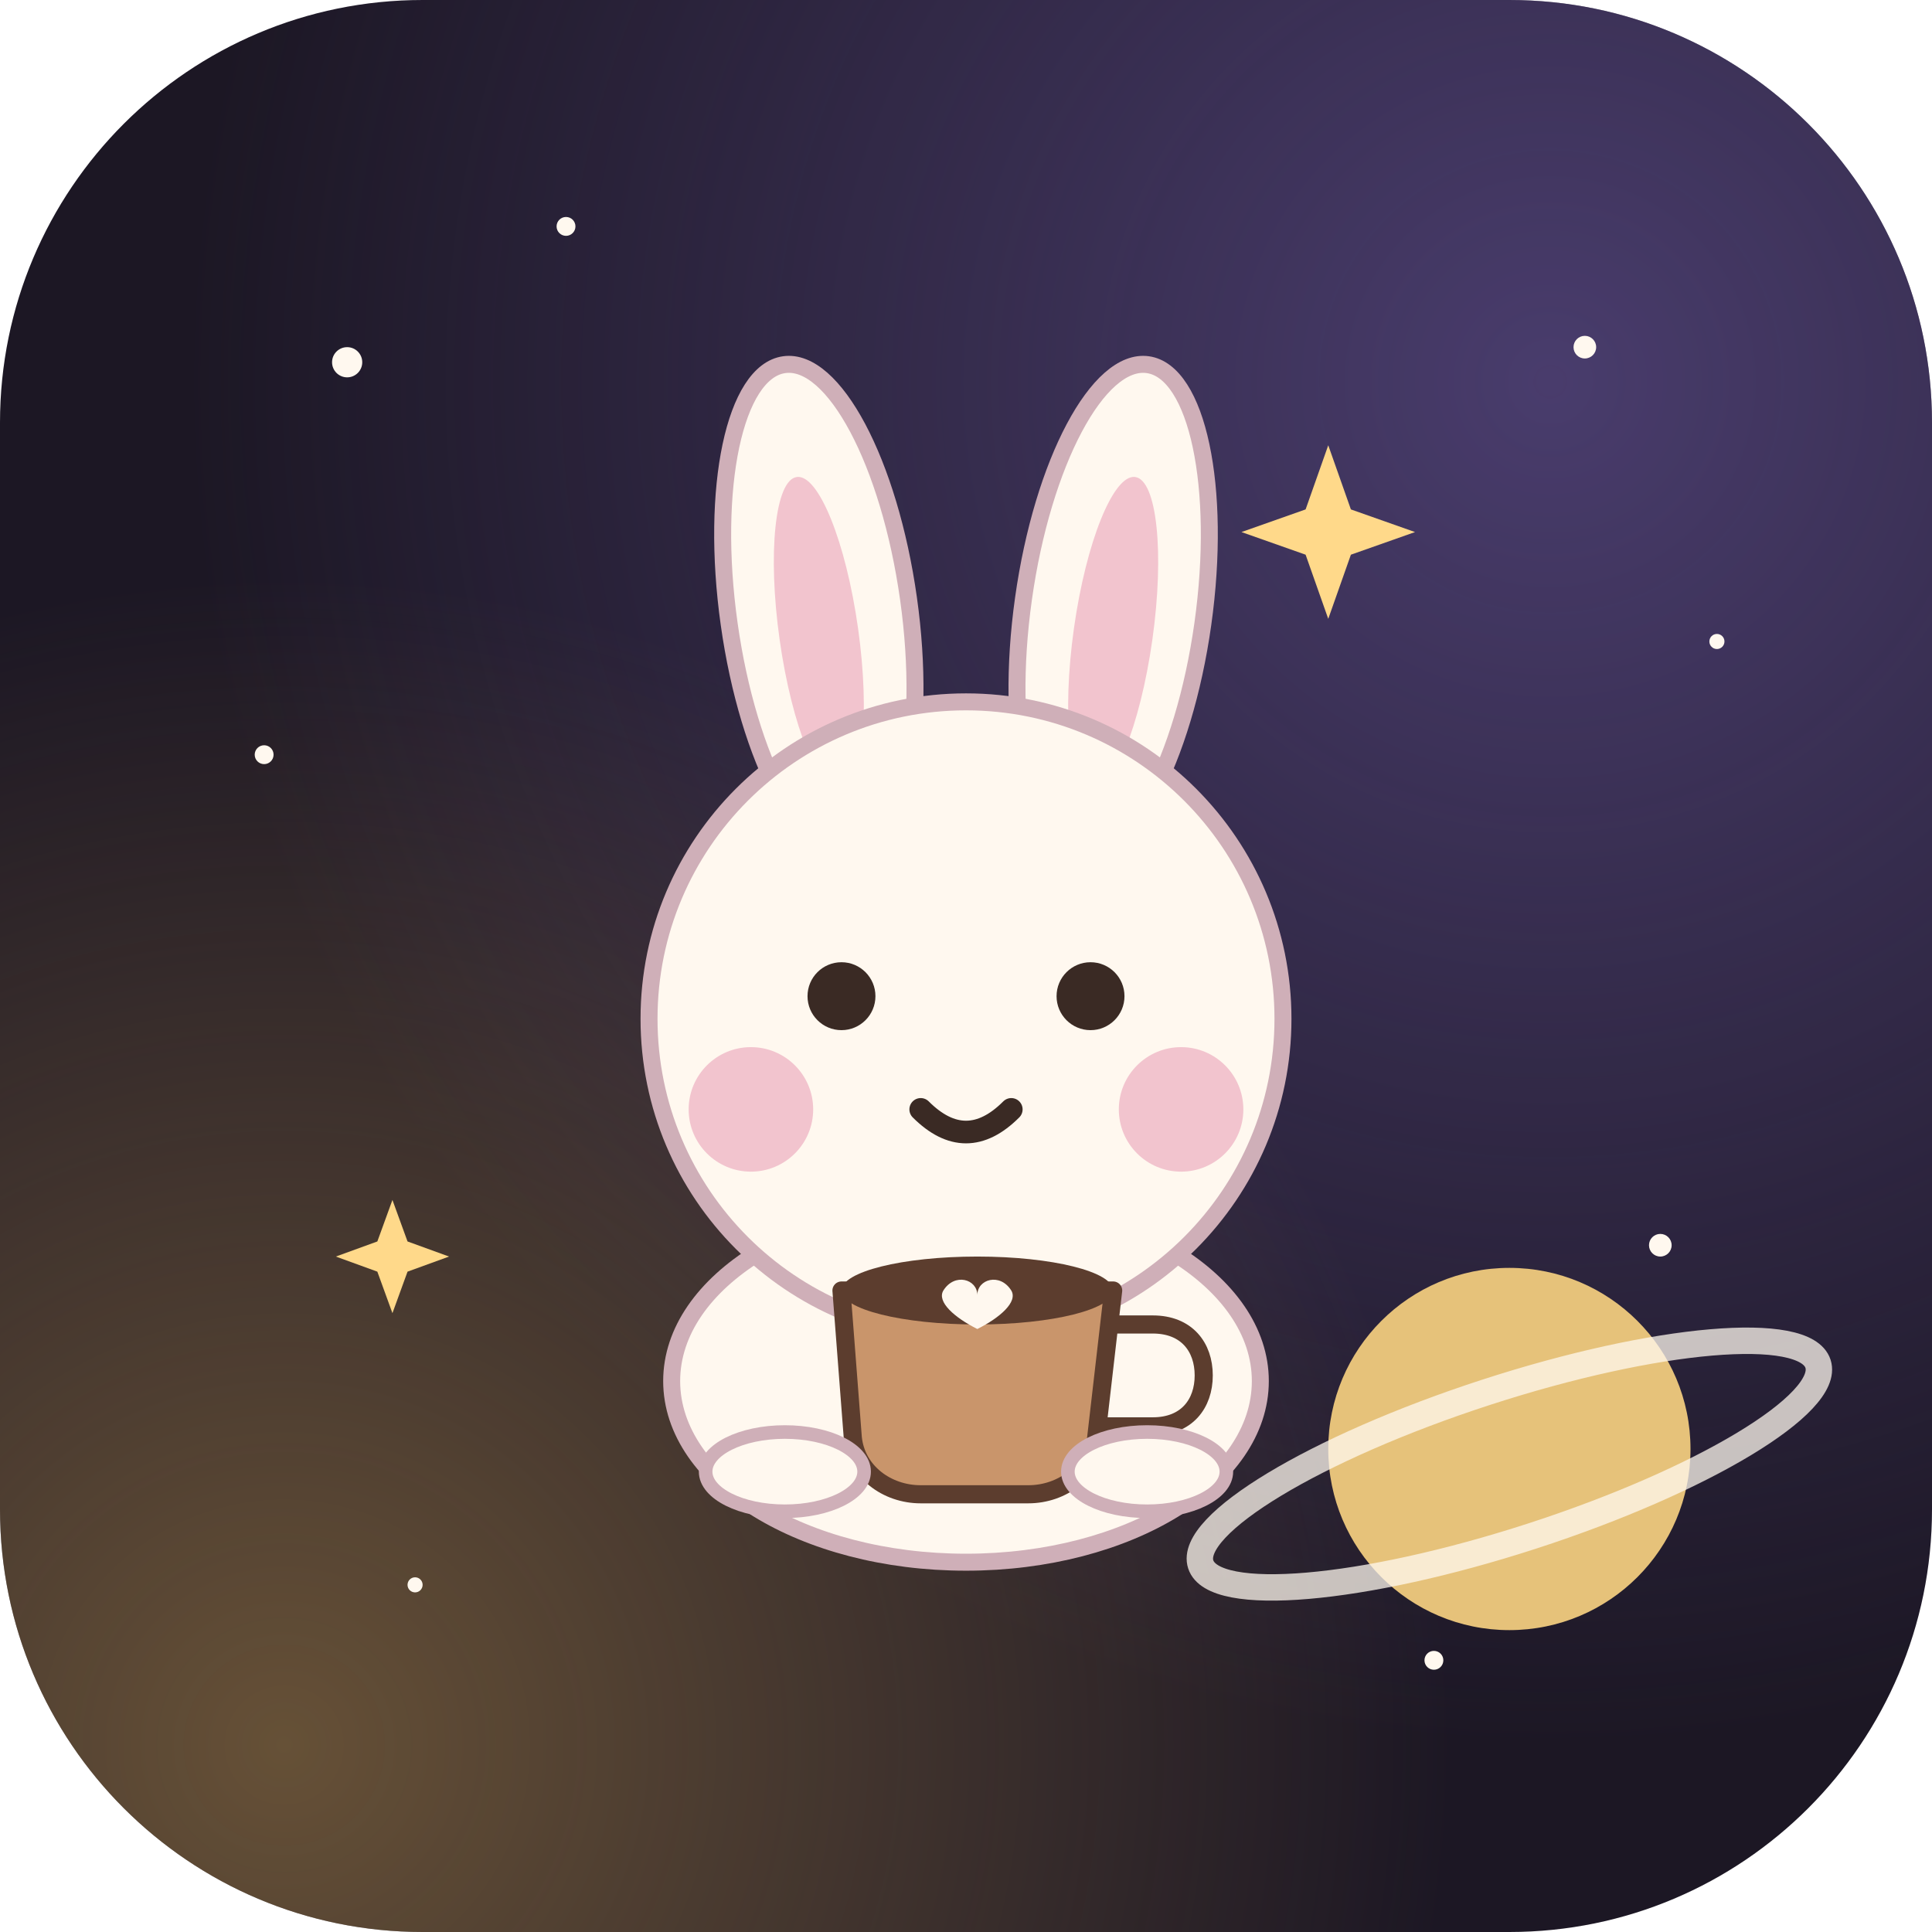
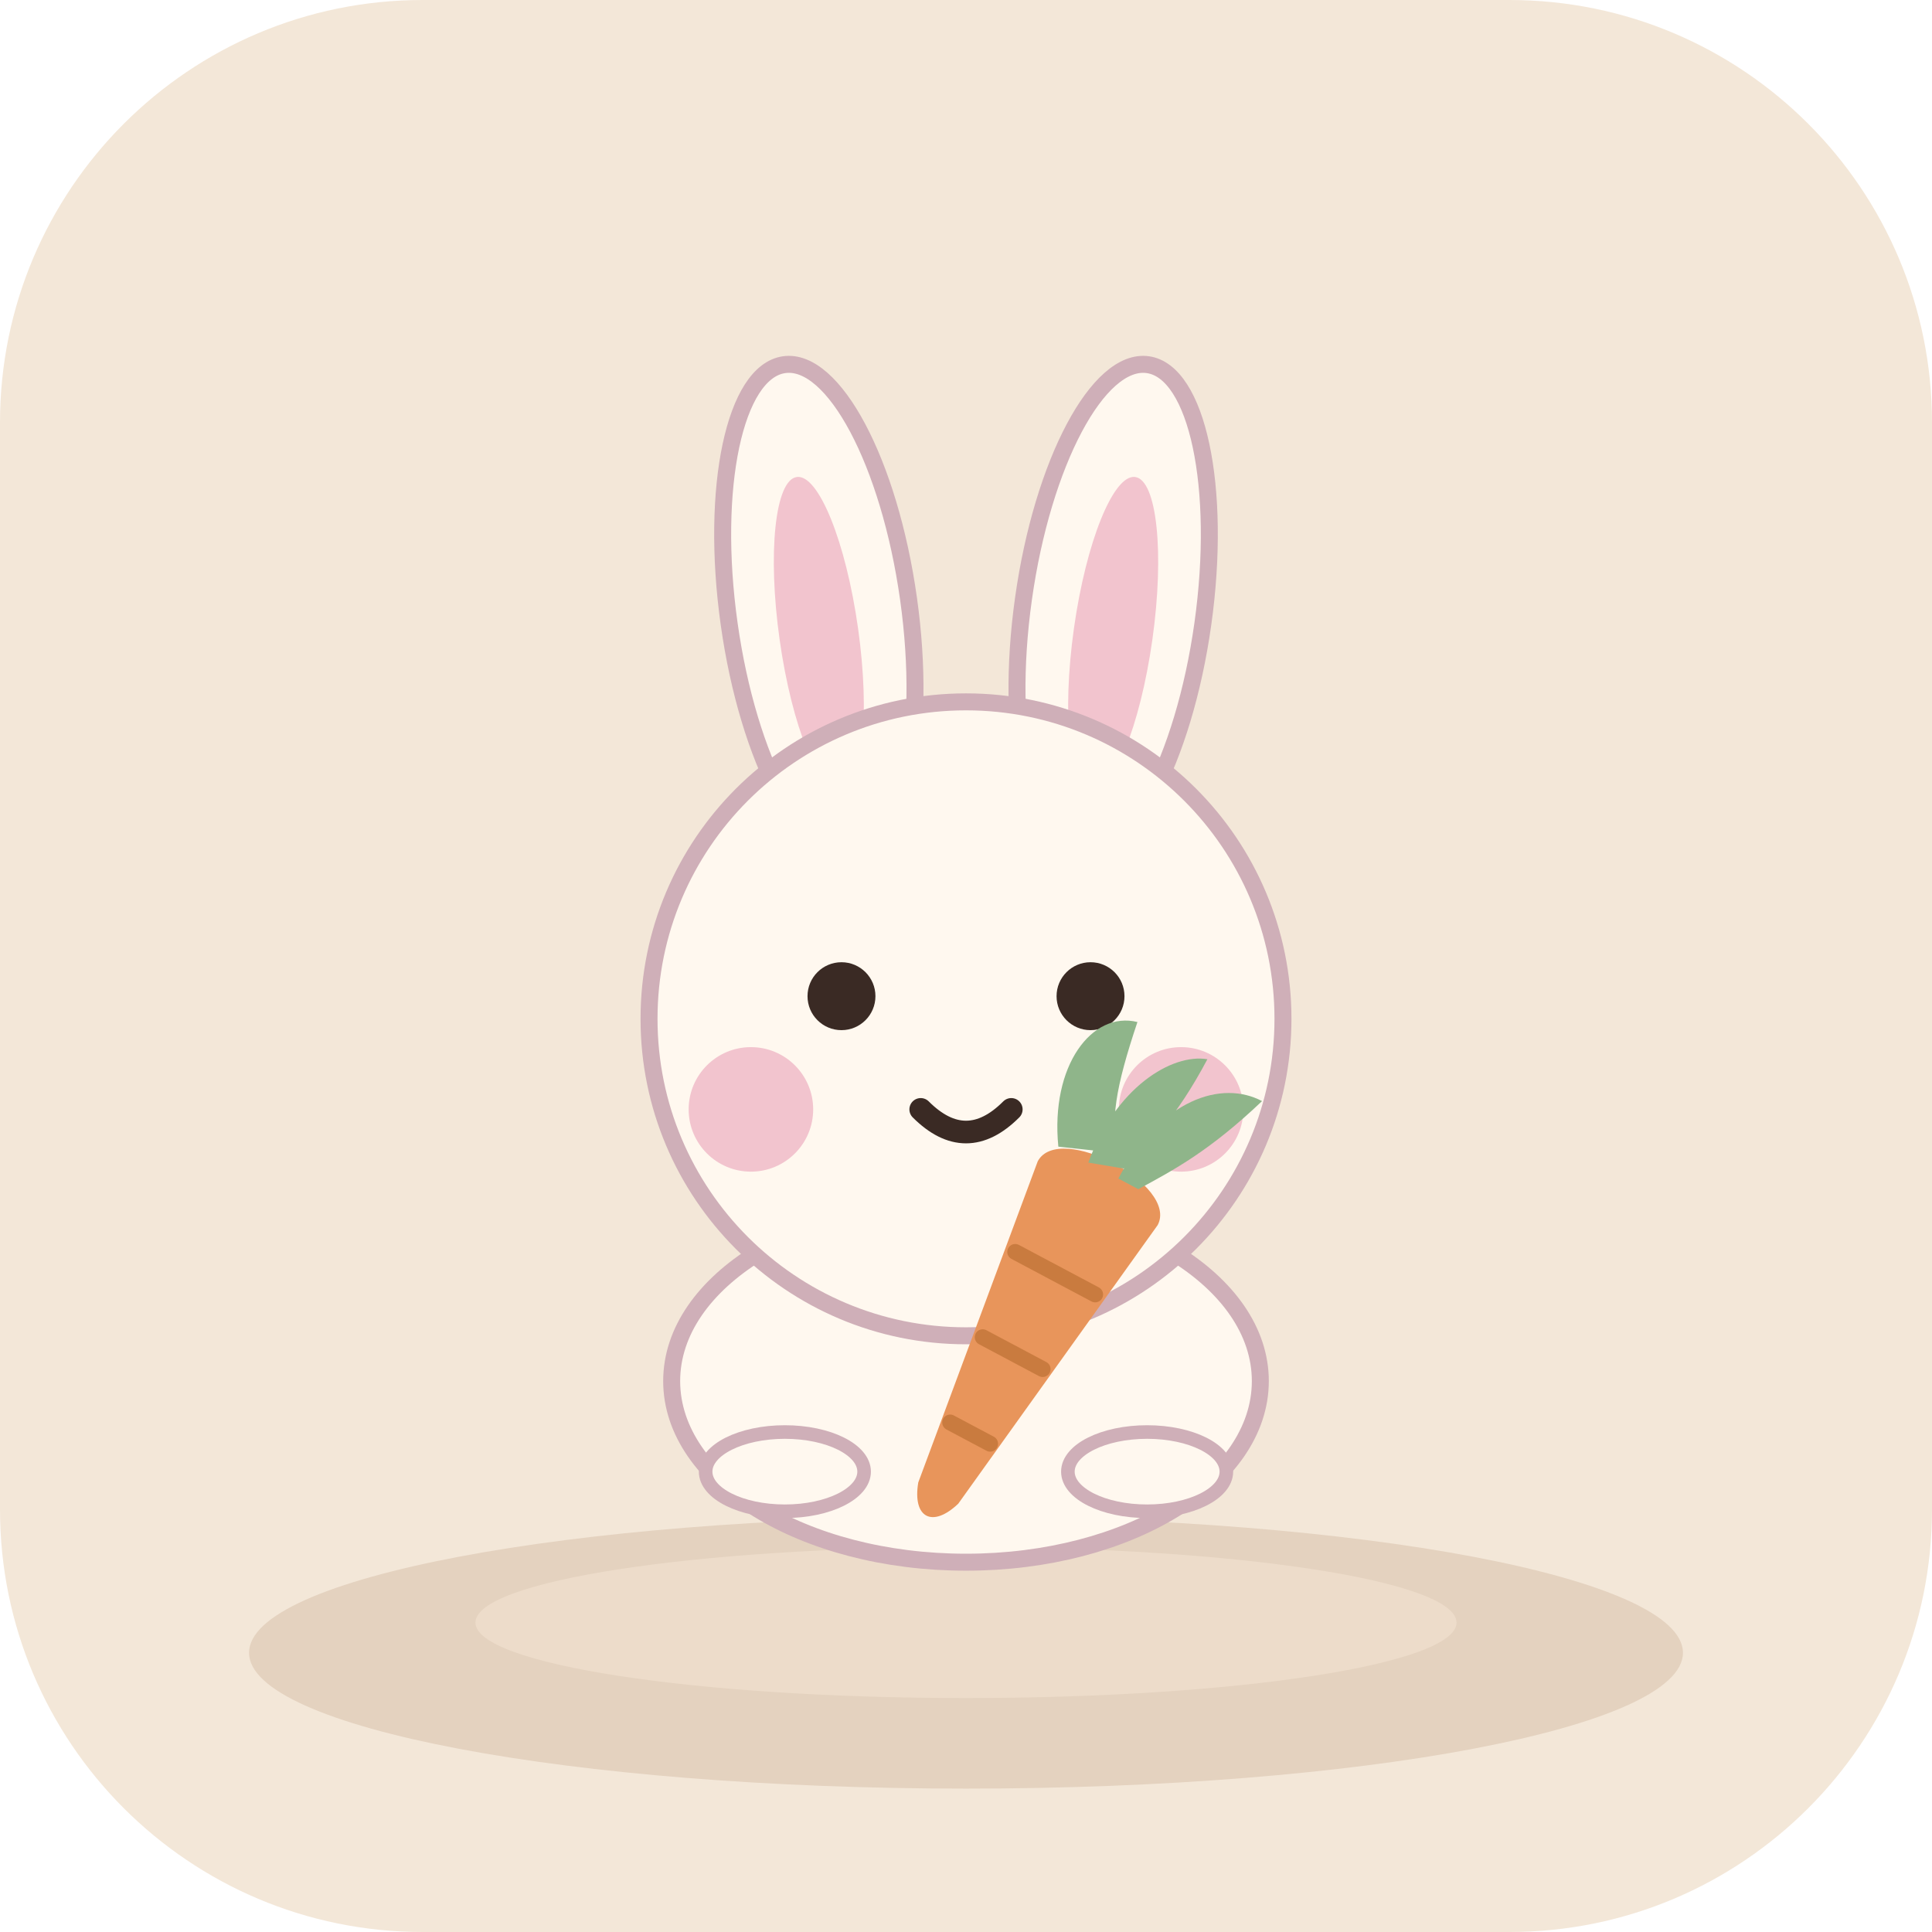
<svg xmlns="http://www.w3.org/2000/svg" viewBox="0 0 512 512" role="img" aria-label="빅 히스토리 연표 — 시로">
-   <defs>
-     <radialGradient id="neb" cx="0.8" cy="0.2" r="0.7">
-       <stop offset="0" stop-color="#6E5BA8" stop-opacity=".55" />
-       <stop offset="1" stop-color="#6E5BA8" stop-opacity="0" />
-     </radialGradient>
-     <radialGradient id="neb2" cx="0.15" cy="0.9" r="0.6">
-       <stop offset="0" stop-color="#B08A4A" stop-opacity=".5" />
-       <stop offset="1" stop-color="#B08A4A" stop-opacity="0" />
-     </radialGradient>
-   </defs>
-   <rect width="512" height="512" rx="112" fill="#1C1724" />
-   <rect width="512" height="512" rx="112" fill="url(#neb)" />
-   <rect width="512" height="512" rx="112" fill="url(#neb2)" />
-   <g fill="#FFF8EF">
-     <circle cx="92" cy="96" r="4" />
-     <circle cx="150" cy="60" r="2.5" />
-     <circle cx="420" cy="92" r="3" />
-     <circle cx="455" cy="170" r="2" />
-     <circle cx="70" cy="200" r="2.5" />
-     <circle cx="440" cy="330" r="3" />
-     <circle cx="110" cy="420" r="2" />
-     <circle cx="380" cy="440" r="2.5" />
-   </g>
-   <path d="M352 118l6 17 17 6-17 6-6 17-6-17-17-6 17-6z" fill="#FFD98A" />
-   <path d="M104 318l4 11 11 4-11 4-4 11-4-11-11-4 11-4z" fill="#FFD98A" />
-   <circle cx="400" cy="384" r="48" fill="#E6C27A" />
-   <ellipse cx="400" cy="388" rx="86" ry="20" fill="none" stroke="#FFF8EF" stroke-width="7" opacity=".75" transform="rotate(-18 400 388)" />
+   <rect width="512" height="512" rx="112" fill="#F3E7D8" />
+   <ellipse cx="256" cy="438" rx="190" ry="36" fill="#E4D2BF" />
+   <ellipse cx="256" cy="430" rx="130" ry="20" fill="#EDDCCA" />
  <g transform="translate(76 72) scale(3)">
    <ellipse cx="60" cy="98" rx="26" ry="16" fill="#FFF8EF" stroke="#CFAFB8" stroke-width="1.5" />
    <ellipse cx="47" cy="30" rx="8" ry="22" transform="rotate(-8 47 30)" fill="#FFF8EF" stroke="#CFAFB8" stroke-width="1.5" />
    <ellipse cx="47" cy="32" rx="3.5" ry="14" transform="rotate(-8 47 32)" fill="#F2C4CE" />
    <ellipse cx="73" cy="30" rx="8" ry="22" transform="rotate(8 73 30)" fill="#FFF8EF" stroke="#CFAFB8" stroke-width="1.5" />
    <ellipse cx="73" cy="32" rx="3.5" ry="14" transform="rotate(8 73 32)" fill="#F2C4CE" />
    <circle cx="60" cy="66" r="28" fill="#FFF8EF" stroke="#CFAFB8" stroke-width="1.5" />
    <circle cx="49" cy="64" r="3" fill="#3A2A24" />
    <circle cx="71" cy="64" r="3" fill="#3A2A24" />
    <circle cx="41" cy="74" r="5.5" fill="#F2C4CE" />
    <circle cx="79" cy="74" r="5.5" fill="#F2C4CE" />
    <path d="M56 74q4 4 8 0" fill="none" stroke="#3A2A24" stroke-width="2" stroke-linecap="round" />
-     <g transform="translate(49 90)" stroke="#5C3D2E" stroke-width="1.6" stroke-linejoin="round" stroke-linecap="round">
-       <path d="M0 0h24l-1.5 13c-.3 3-3 5-6 5H7c-3 0-5.7-2-6-5z" fill="#C9956B" />
-       <path d="M24 3h3.5c3 0 4.5 2 4.5 4.5S30.5 12 27.5 12H23" fill="none" />
-       <ellipse cx="12" cy="0" rx="12" ry="3" fill="#5C3D2E" stroke="none" />
-       <path d="M9 0c1-1.6 3-1 3 .4 0-1.4 2-2 3-.4.6 1-1 2.4-3 3.4-2-1-3.6-2.4-3-3.4z" fill="#FFF8EF" stroke="none" />
+     <g transform="translate(66 92) rotate(28)">
+       <path d="M-6-12c0-4 12-4 12 0l-4 30c-1 3-3 3-4 0z" fill="#E8955B" />
+       <path d="M-4-4h8M-3 4h6M-2 12h4" fill="none" stroke="#C97B3F" stroke-width="1.4" stroke-linecap="round" />
+       <path d="M-5-14c-4-6-3-12 1-13 1 6 2 9 4 11zM1-14c0-8 4-12 8-12-2 6-4 9-6 12zM-2-14c-1-7 2-12 5-13 0 6-1 9-2 12z" fill="#8FB58A" />
    </g>
    <ellipse cx="44" cy="106" rx="7" ry="3.5" fill="#FFF8EF" stroke="#CFAFB8" stroke-width="1.2" />
    <ellipse cx="76" cy="106" rx="7" ry="3.5" fill="#FFF8EF" stroke="#CFAFB8" stroke-width="1.2" />
  </g>
</svg>
